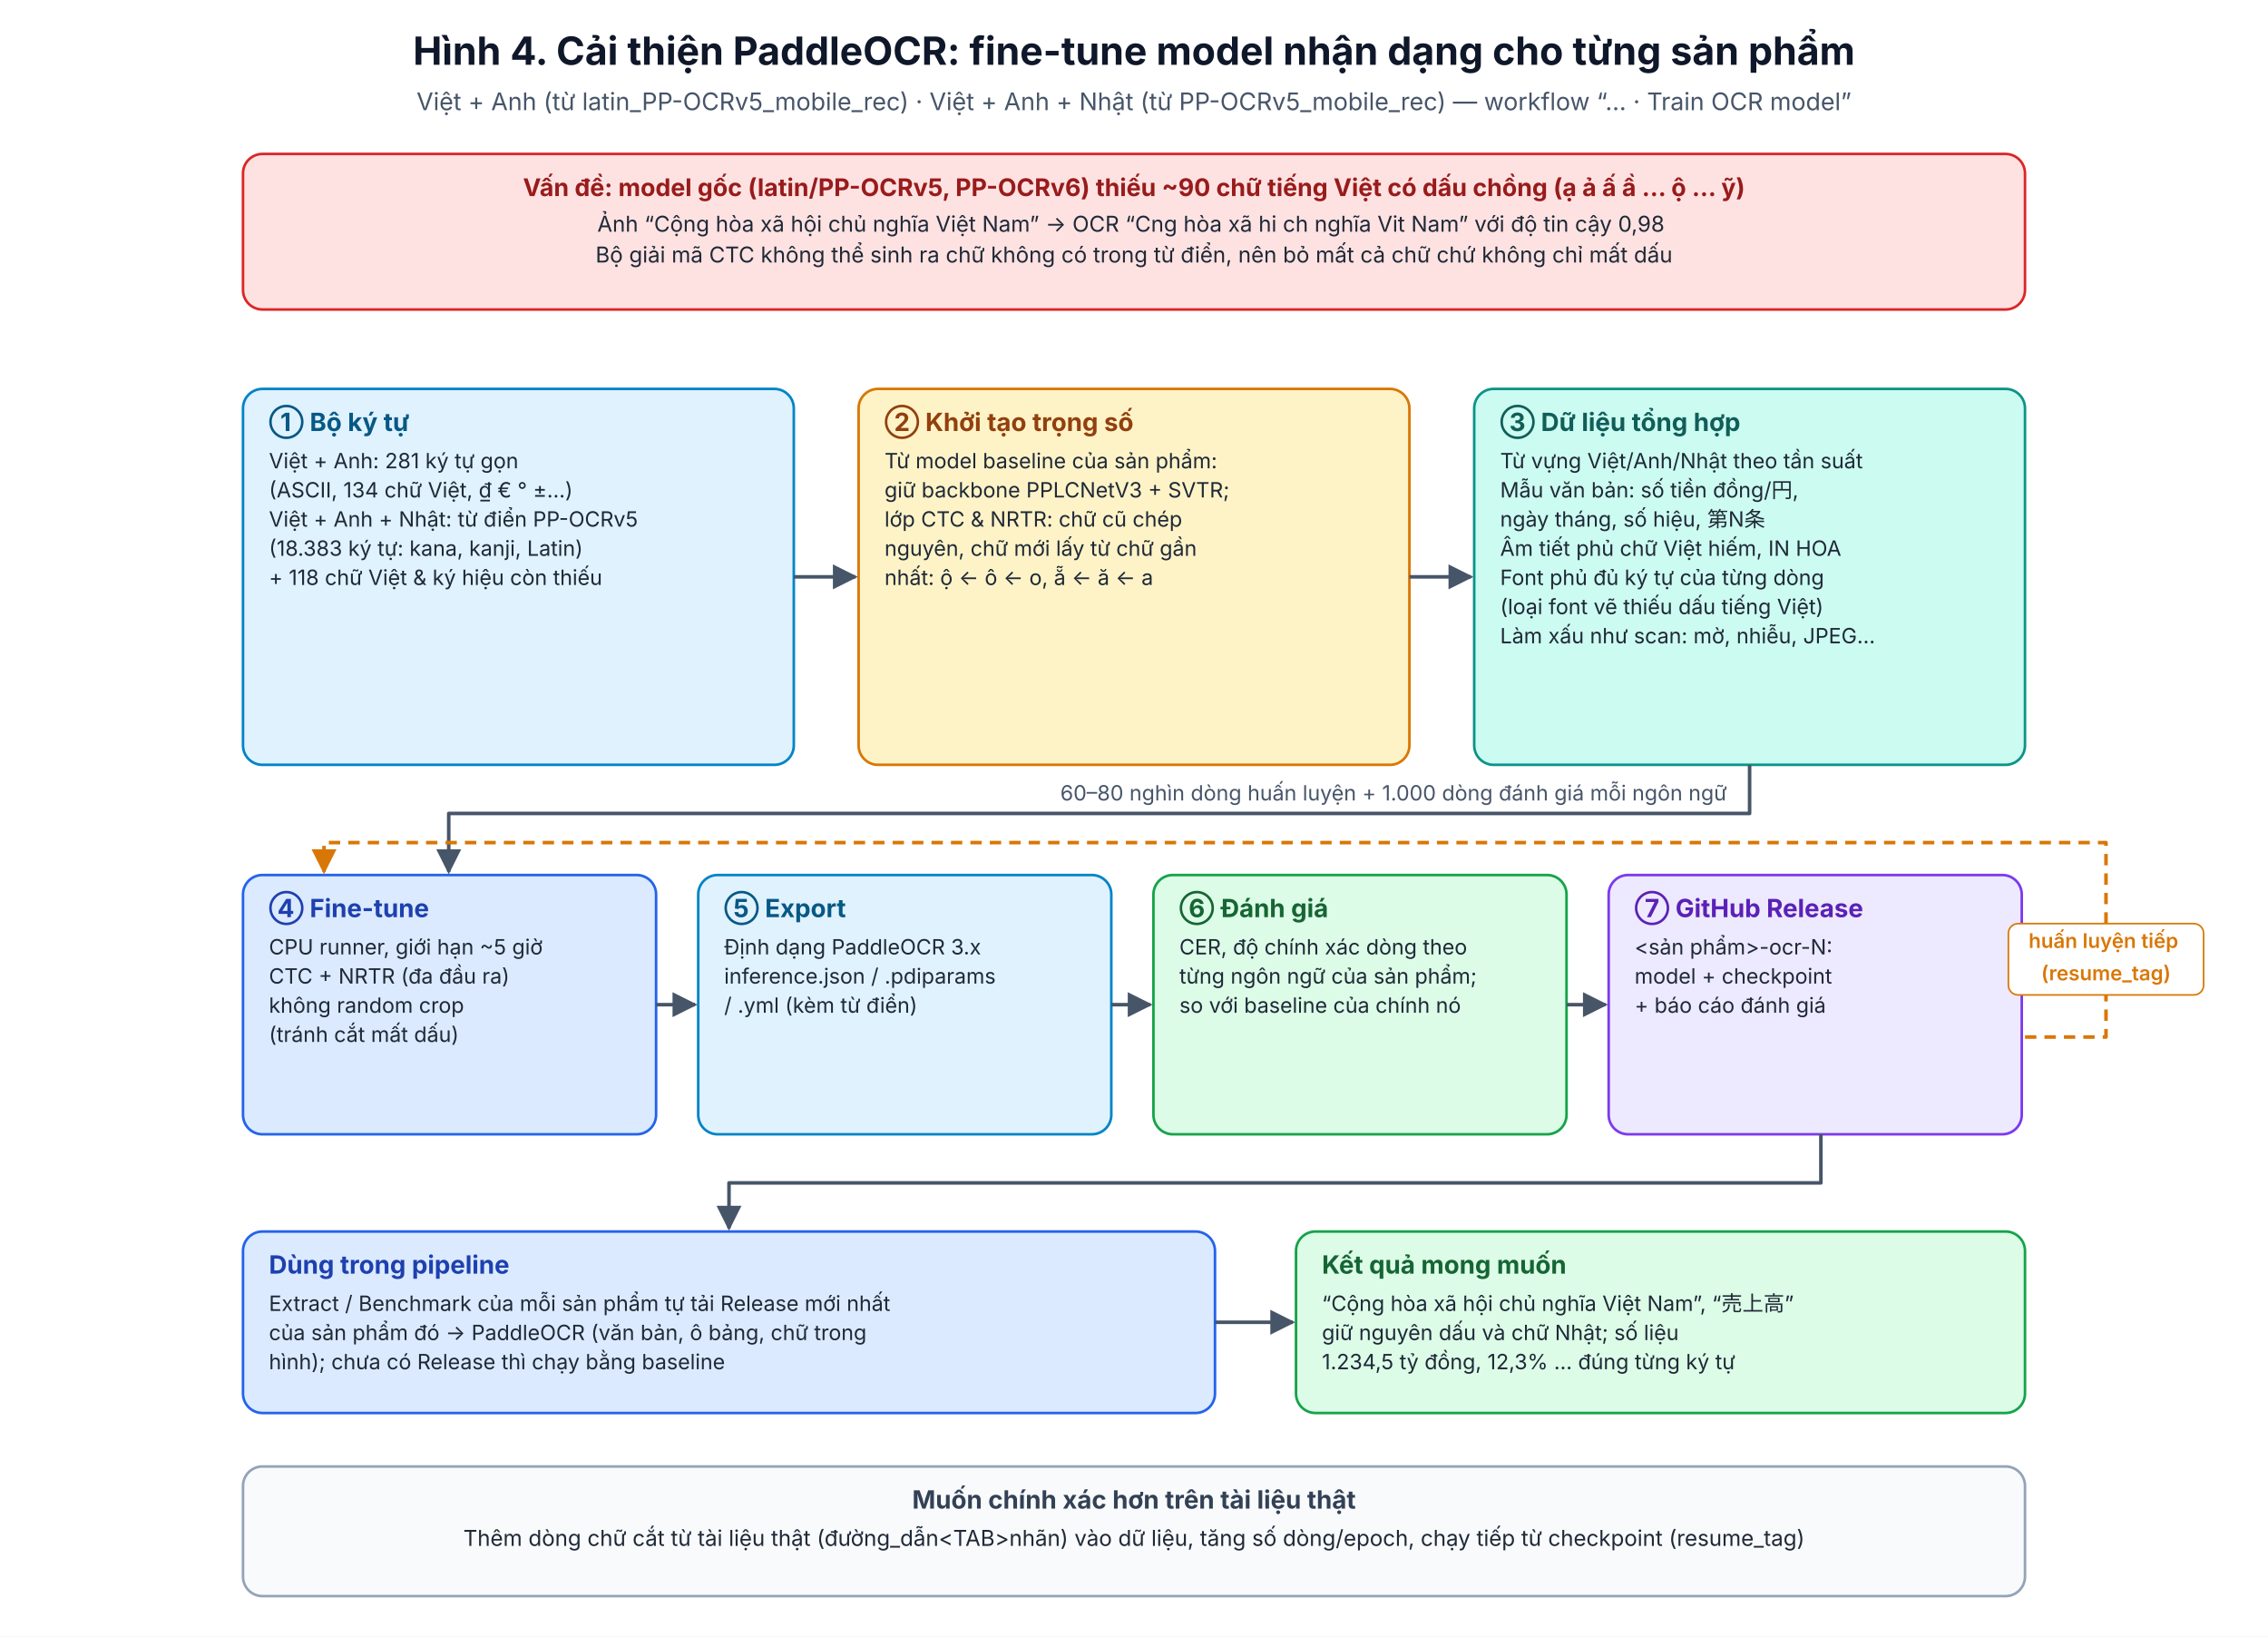
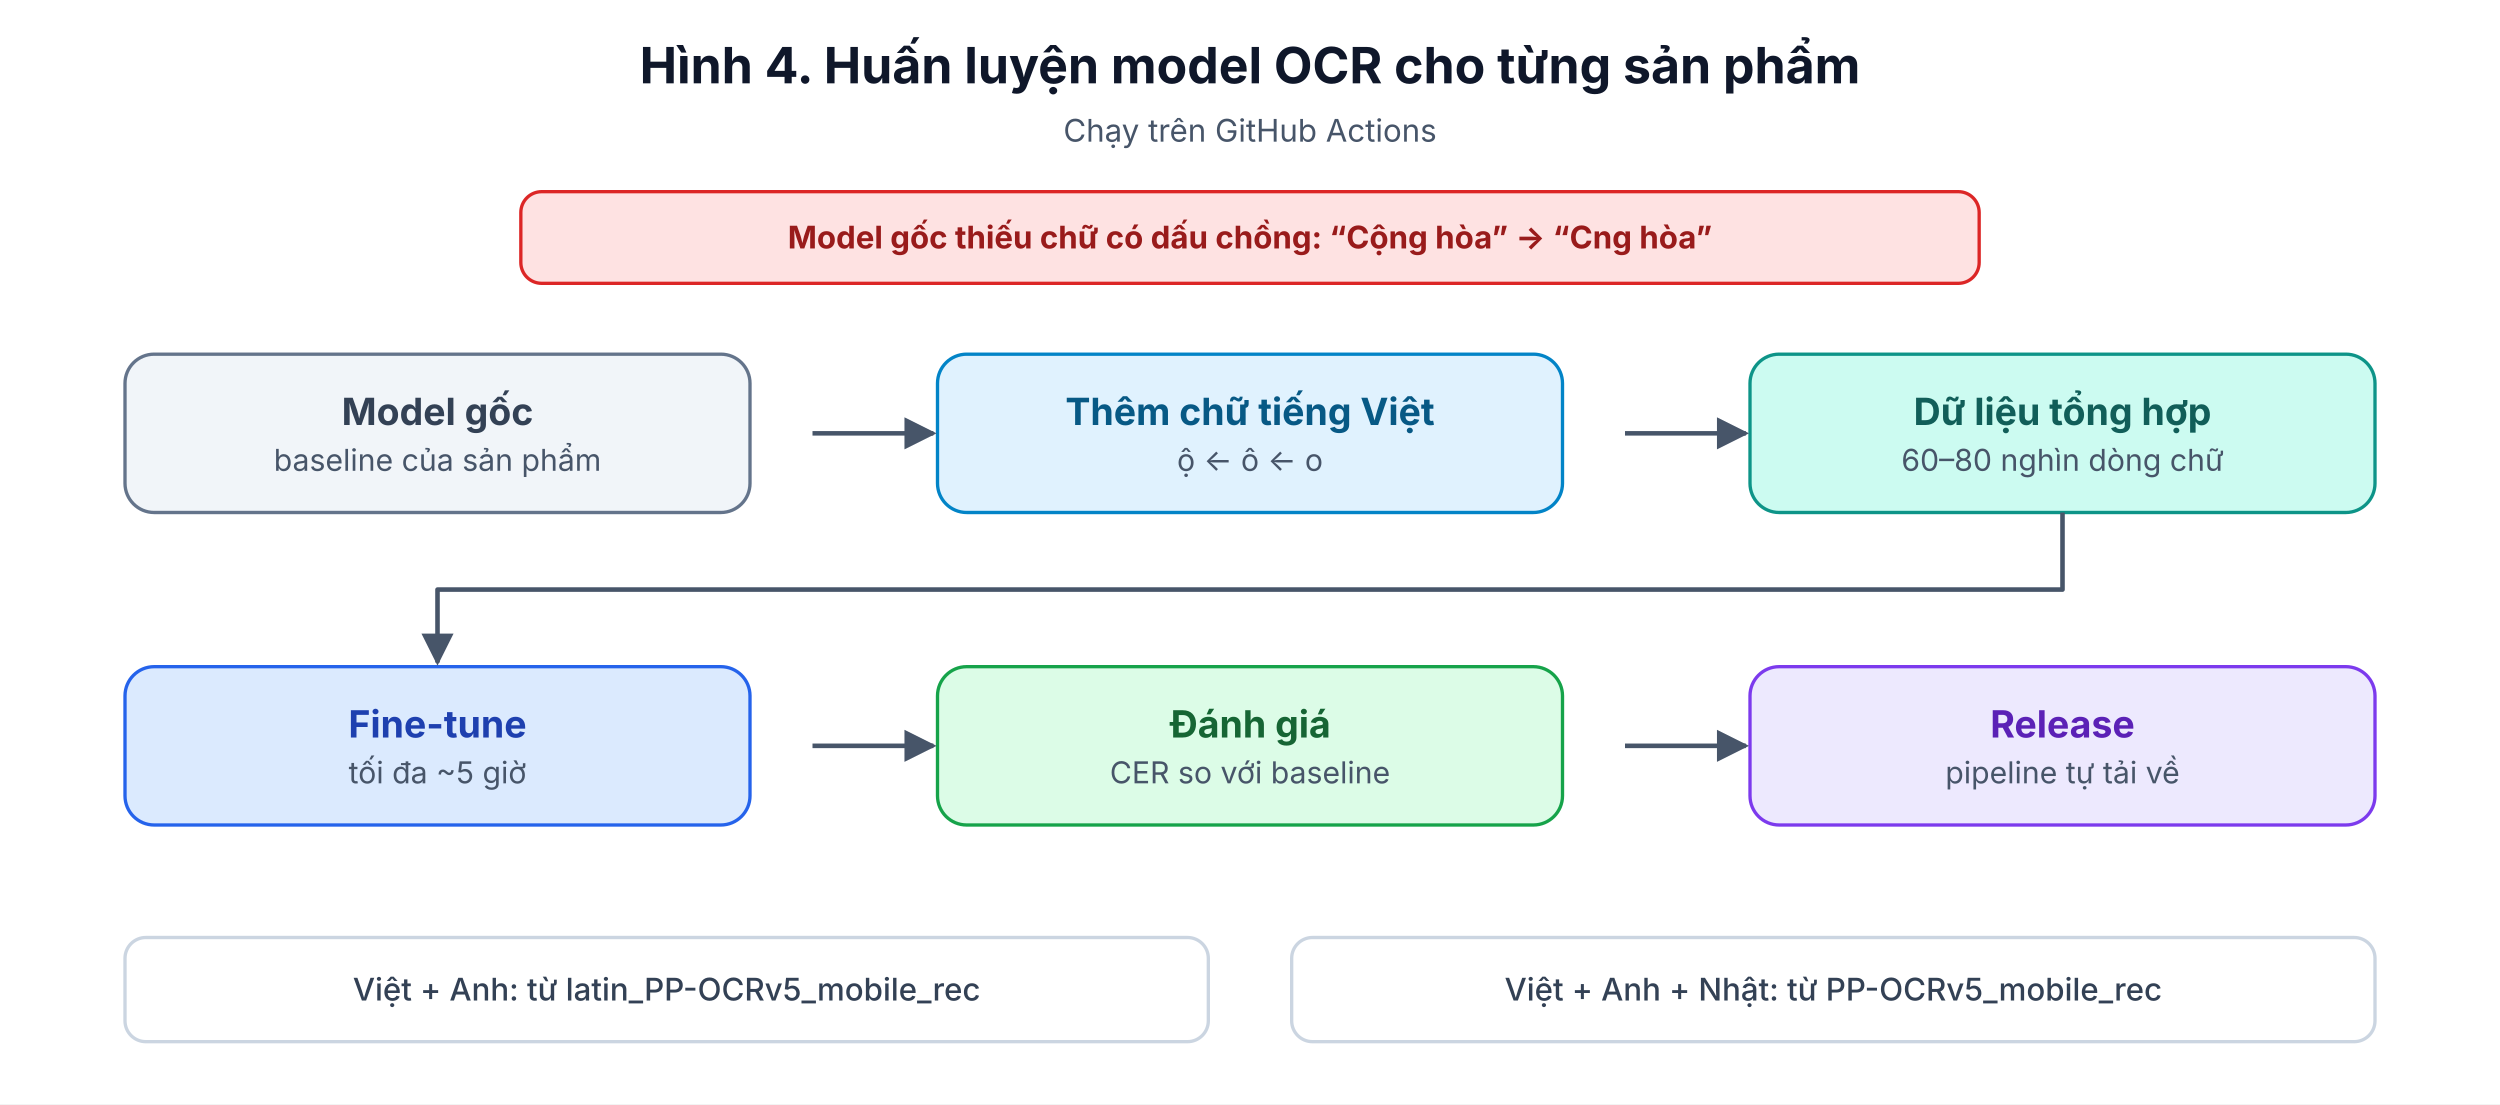
- <svg xmlns="http://www.w3.org/2000/svg" width="1400" height="1010" viewBox="0 0 1400 1010" role="img">
+ <svg xmlns="http://www.w3.org/2000/svg" width="1200" height="530" viewBox="0 0 1200 530" role="img">
  <defs>
    <marker id="m475569" viewBox="0 0 10 10" refX="9" refY="5" markerWidth="7" markerHeight="7" orient="auto-start-reverse">
      <path d="M 0 0 L 10 5 L 0 10 z" fill="#475569" />
    </marker>
-     <marker id="md97706" viewBox="0 0 10 10" refX="9" refY="5" markerWidth="7" markerHeight="7" orient="auto-start-reverse">
-       <path d="M 0 0 L 10 5 L 0 10 z" fill="#d97706" />
-     </marker>
  </defs>
-   <rect x="0" y="0" width="1400" height="1010" fill="#ffffff" />
-   <text x="700.0" y="40" font-family="Inter, 'Segoe UI', Roboto, 'Helvetica Neue', Arial, sans-serif" font-size="24" font-weight="700" fill="#0f172a" text-anchor="middle">
-     <tspan x="700.0" dy="0">Hình 4. Cải thiện PaddleOCR: fine-tune model nhận dạng cho từng sản phẩm</tspan>
+   <rect x="0" y="0" width="1200" height="530" fill="#ffffff" />
+   <text x="600.0" y="40" font-family="Inter, 'Segoe UI', Roboto, 'Helvetica Neue', Arial, sans-serif" font-size="24" font-weight="700" fill="#0f172a" text-anchor="middle">
+     <tspan x="600.0" dy="0">Hình 4. Huấn luyện model OCR cho từng sản phẩm</tspan>
  </text>
-   <text x="700.0" y="68" font-family="Inter, 'Segoe UI', Roboto, 'Helvetica Neue', Arial, sans-serif" font-size="15" font-weight="400" fill="#475569" text-anchor="middle">
-     <tspan x="700.0" dy="0">Việt + Anh (từ latin_PP-OCRv5_mobile_rec) · Việt + Anh + Nhật (từ PP-OCRv5_mobile_rec) — workflow “… · Train OCR model”</tspan>
+   <text x="600.0" y="68" font-family="Inter, 'Segoe UI', Roboto, 'Helvetica Neue', Arial, sans-serif" font-size="15" font-weight="400" fill="#475569" text-anchor="middle">
+     <tspan x="600.0" dy="0">Chạy trên GitHub Actions</tspan>
  </text>
-   <rect x="150" y="95" width="1100" height="96" rx="12" fill="#fee2e2" stroke="#dc2626" stroke-width="1.6" />
-   <text x="700.0" y="121" font-family="Inter, 'Segoe UI', Roboto, 'Helvetica Neue', Arial, sans-serif" font-size="15" font-weight="700" fill="#991b1b" text-anchor="middle">
-     <tspan x="700.0" dy="0">Vấn đề: model gốc (latin/PP-OCRv5, PP-OCRv6) thiếu ~90 chữ tiếng Việt có dấu chồng (ạ ả ấ ầ … ộ … ỹ)</tspan>
+   <rect x="250" y="92" width="700" height="44" rx="10" fill="#fee2e2" stroke="#dc2626" stroke-width="1.6" />
+   <text x="600.0" y="119.25" font-family="Inter, 'Segoe UI', Roboto, 'Helvetica Neue', Arial, sans-serif" font-size="15" font-weight="700" fill="#991b1b" text-anchor="middle">
+     <tspan x="600.0" dy="0">Model gốc thiếu chữ có dấu chồng:  “Cộng hòa” → “Cng hòa”</tspan>
  </text>
-   <text x="700.0" y="143" font-family="Inter, 'Segoe UI', Roboto, 'Helvetica Neue', Arial, sans-serif" font-size="13.5" font-weight="400" fill="#1f2937" text-anchor="middle">
-     <tspan x="700.0" dy="0">Ảnh “Cộng hòa xã hội chủ nghĩa Việt Nam”  →  OCR “Cng hòa xã hi ch nghĩa Vit Nam” với độ tin cậy 0,98</tspan>
-     <tspan x="700.0" dy="19">Bộ giải mã CTC không thể sinh ra chữ không có trong từ điển, nên bỏ mất cả chữ chứ không chỉ mất dấu</tspan>
+   <rect x="60" y="170" width="300" height="76" rx="14" fill="#f1f5f9" stroke="#64748b" stroke-width="1.6" />
+   <text x="210.0" y="204.0" font-family="Inter, 'Segoe UI', Roboto, 'Helvetica Neue', Arial, sans-serif" font-size="18" font-weight="700" fill="#334155" text-anchor="middle">
+     <tspan x="210.0" dy="0">Model gốc</tspan>
  </text>
-   <rect x="150" y="240" width="340" height="232" rx="12" fill="#e0f2fe" stroke="#0284c7" stroke-width="1.6" />
-   <text x="166" y="266" font-family="Inter, 'Segoe UI', Roboto, 'Helvetica Neue', Arial, sans-serif" font-size="15.5" font-weight="700" fill="#075985" text-anchor="start">
-     <tspan x="166" dy="0">① Bộ ký tự</tspan>
+   <text x="210.0" y="226.0" font-family="Inter, 'Segoe UI', Roboto, 'Helvetica Neue', Arial, sans-serif" font-size="14.5" font-weight="400" fill="#475569" text-anchor="middle">
+     <tspan x="210.0" dy="0">baseline của sản phẩm</tspan>
  </text>
-   <text x="166" y="289" font-family="Inter, 'Segoe UI', Roboto, 'Helvetica Neue', Arial, sans-serif" font-size="13" font-weight="400" fill="#1f2937" text-anchor="start">
-     <tspan x="166" dy="0">Việt + Anh: 281 ký tự gọn</tspan>
-     <tspan x="166" dy="18">(ASCII, 134 chữ Việt, ₫ € ° ±…)</tspan>
-     <tspan x="166" dy="18">Việt + Anh + Nhật: từ điển PP-OCRv5</tspan>
-     <tspan x="166" dy="18">(18.383 ký tự: kana, kanji, Latin)</tspan>
-     <tspan x="166" dy="18">+ 118 chữ Việt &amp; ký hiệu còn thiếu</tspan>
+   <rect x="450" y="170" width="300" height="76" rx="14" fill="#e0f2fe" stroke="#0284c7" stroke-width="1.6" />
+   <text x="600.0" y="204.0" font-family="Inter, 'Segoe UI', Roboto, 'Helvetica Neue', Arial, sans-serif" font-size="18" font-weight="700" fill="#075985" text-anchor="middle">
+     <tspan x="600.0" dy="0">Thêm chữ tiếng Việt</tspan>
  </text>
-   <rect x="530" y="240" width="340" height="232" rx="12" fill="#fef3c7" stroke="#d97706" stroke-width="1.6" />
-   <text x="546" y="266" font-family="Inter, 'Segoe UI', Roboto, 'Helvetica Neue', Arial, sans-serif" font-size="15.5" font-weight="700" fill="#92400e" text-anchor="start">
-     <tspan x="546" dy="0">② Khởi tạo trọng số</tspan>
+   <text x="600.0" y="226.0" font-family="Inter, 'Segoe UI', Roboto, 'Helvetica Neue', Arial, sans-serif" font-size="14.5" font-weight="400" fill="#475569" text-anchor="middle">
+     <tspan x="600.0" dy="0">ộ ← ô ← o</tspan>
  </text>
-   <text x="546" y="289" font-family="Inter, 'Segoe UI', Roboto, 'Helvetica Neue', Arial, sans-serif" font-size="13" font-weight="400" fill="#1f2937" text-anchor="start">
-     <tspan x="546" dy="0">Từ model baseline của sản phẩm:</tspan>
-     <tspan x="546" dy="18">giữ backbone PPLCNetV3 + SVTR;</tspan>
-     <tspan x="546" dy="18">lớp CTC &amp; NRTR: chữ cũ chép</tspan>
-     <tspan x="546" dy="18">nguyên, chữ mới lấy từ chữ gần</tspan>
-     <tspan x="546" dy="18">nhất: ộ ← ô ← o,  ẵ ← ă ← a</tspan>
+   <path d="M 390 208 L 448 208" fill="none" stroke="#475569" stroke-width="2.2" stroke-linejoin="round" marker-end="url(#m475569)" />
+   <rect x="840" y="170" width="300" height="76" rx="14" fill="#ccfbf1" stroke="#0d9488" stroke-width="1.6" />
+   <text x="990.0" y="204.0" font-family="Inter, 'Segoe UI', Roboto, 'Helvetica Neue', Arial, sans-serif" font-size="18" font-weight="700" fill="#115e59" text-anchor="middle">
+     <tspan x="990.0" dy="0">Dữ liệu tổng hợp</tspan>
  </text>
-   <rect x="910" y="240" width="340" height="232" rx="12" fill="#ccfbf1" stroke="#0d9488" stroke-width="1.6" />
-   <text x="926" y="266" font-family="Inter, 'Segoe UI', Roboto, 'Helvetica Neue', Arial, sans-serif" font-size="15.5" font-weight="700" fill="#115e59" text-anchor="start">
-     <tspan x="926" dy="0">③ Dữ liệu tổng hợp</tspan>
+   <text x="990.0" y="226.0" font-family="Inter, 'Segoe UI', Roboto, 'Helvetica Neue', Arial, sans-serif" font-size="14.5" font-weight="400" fill="#475569" text-anchor="middle">
+     <tspan x="990.0" dy="0">60–80 nghìn dòng chữ</tspan>
  </text>
-   <text x="926" y="289" font-family="Inter, 'Segoe UI', Roboto, 'Helvetica Neue', Arial, sans-serif" font-size="13" font-weight="400" fill="#1f2937" text-anchor="start">
-     <tspan x="926" dy="0">Từ vựng Việt/Anh/Nhật theo tần suất</tspan>
-     <tspan x="926" dy="18">Mẫu văn bản: số tiền đồng/円,</tspan>
-     <tspan x="926" dy="18">ngày tháng, số hiệu, 第N条</tspan>
-     <tspan x="926" dy="18">Âm tiết phủ chữ Việt hiếm, IN HOA</tspan>
-     <tspan x="926" dy="18">Font phủ đủ ký tự của từng dòng</tspan>
-     <tspan x="926" dy="18">(loại font vẽ thiếu dấu tiếng Việt)</tspan>
-     <tspan x="926" dy="18">Làm xấu như scan: mờ, nhiễu, JPEG…</tspan>
+   <path d="M 780 208 L 838 208" fill="none" stroke="#475569" stroke-width="2.2" stroke-linejoin="round" marker-end="url(#m475569)" />
+   <rect x="60" y="320" width="300" height="76" rx="14" fill="#dbeafe" stroke="#2563eb" stroke-width="1.6" />
+   <text x="210.0" y="354.0" font-family="Inter, 'Segoe UI', Roboto, 'Helvetica Neue', Arial, sans-serif" font-size="18" font-weight="700" fill="#1e40af" text-anchor="middle">
+     <tspan x="210.0" dy="0">Fine-tune</tspan>
  </text>
-   <path d="M 490 356 L 528 356" fill="none" stroke="#475569" stroke-width="2.2" stroke-linejoin="round" marker-end="url(#m475569)" />
-   <path d="M 870 356 L 908 356" fill="none" stroke="#475569" stroke-width="2.2" stroke-linejoin="round" marker-end="url(#m475569)" />
-   <text x="1066" y="494" font-family="Inter, 'Segoe UI', Roboto, 'Helvetica Neue', Arial, sans-serif" font-size="13" font-weight="400" fill="#475569" text-anchor="end">
-     <tspan x="1066" dy="0">60–80 nghìn dòng huấn luyện + 1.000 dòng đánh giá mỗi ngôn ngữ</tspan>
+   <text x="210.0" y="376.0" font-family="Inter, 'Segoe UI', Roboto, 'Helvetica Neue', Arial, sans-serif" font-size="14.5" font-weight="400" fill="#475569" text-anchor="middle">
+     <tspan x="210.0" dy="0">tối đa ~5 giờ</tspan>
  </text>
-   <rect x="150" y="540" width="255" height="160" rx="12" fill="#dbeafe" stroke="#2563eb" stroke-width="1.6" />
-   <text x="166" y="566" font-family="Inter, 'Segoe UI', Roboto, 'Helvetica Neue', Arial, sans-serif" font-size="15.5" font-weight="700" fill="#1e40af" text-anchor="start">
-     <tspan x="166" dy="0">④ Fine-tune</tspan>
+   <rect x="450" y="320" width="300" height="76" rx="14" fill="#dcfce7" stroke="#16a34a" stroke-width="1.6" />
+   <text x="600.0" y="354.0" font-family="Inter, 'Segoe UI', Roboto, 'Helvetica Neue', Arial, sans-serif" font-size="18" font-weight="700" fill="#166534" text-anchor="middle">
+     <tspan x="600.0" dy="0">Đánh giá</tspan>
  </text>
-   <text x="166" y="589" font-family="Inter, 'Segoe UI', Roboto, 'Helvetica Neue', Arial, sans-serif" font-size="13" font-weight="400" fill="#1f2937" text-anchor="start">
-     <tspan x="166" dy="0">CPU runner, giới hạn ~5 giờ</tspan>
-     <tspan x="166" dy="18">CTC + NRTR (đa đầu ra)</tspan>
-     <tspan x="166" dy="18">không random crop</tspan>
-     <tspan x="166" dy="18">(tránh cắt mất dấu)</tspan>
+   <text x="600.0" y="376.0" font-family="Inter, 'Segoe UI', Roboto, 'Helvetica Neue', Arial, sans-serif" font-size="14.5" font-weight="400" fill="#475569" text-anchor="middle">
+     <tspan x="600.0" dy="0">CER so với baseline</tspan>
  </text>
-   <rect x="431" y="540" width="255" height="160" rx="12" fill="#e0f2fe" stroke="#0284c7" stroke-width="1.6" />
-   <text x="447" y="566" font-family="Inter, 'Segoe UI', Roboto, 'Helvetica Neue', Arial, sans-serif" font-size="15.5" font-weight="700" fill="#075985" text-anchor="start">
-     <tspan x="447" dy="0">⑤ Export</tspan>
+   <path d="M 390 358 L 448 358" fill="none" stroke="#475569" stroke-width="2.2" stroke-linejoin="round" marker-end="url(#m475569)" />
+   <rect x="840" y="320" width="300" height="76" rx="14" fill="#ede9fe" stroke="#7c3aed" stroke-width="1.6" />
+   <text x="990.0" y="354.0" font-family="Inter, 'Segoe UI', Roboto, 'Helvetica Neue', Arial, sans-serif" font-size="18" font-weight="700" fill="#5b21b6" text-anchor="middle">
+     <tspan x="990.0" dy="0">Release</tspan>
  </text>
-   <text x="447" y="589" font-family="Inter, 'Segoe UI', Roboto, 'Helvetica Neue', Arial, sans-serif" font-size="13" font-weight="400" fill="#1f2937" text-anchor="start">
-     <tspan x="447" dy="0">Định dạng PaddleOCR 3.x</tspan>
-     <tspan x="447" dy="18">inference.json / .pdiparams</tspan>
-     <tspan x="447" dy="18">/ .yml (kèm từ điển)</tspan>
+   <text x="990.0" y="376.0" font-family="Inter, 'Segoe UI', Roboto, 'Helvetica Neue', Arial, sans-serif" font-size="14.5" font-weight="400" fill="#475569" text-anchor="middle">
+     <tspan x="990.0" dy="0">pipeline tự tải về</tspan>
  </text>
-   <rect x="712" y="540" width="255" height="160" rx="12" fill="#dcfce7" stroke="#16a34a" stroke-width="1.6" />
-   <text x="728" y="566" font-family="Inter, 'Segoe UI', Roboto, 'Helvetica Neue', Arial, sans-serif" font-size="15.5" font-weight="700" fill="#166534" text-anchor="start">
-     <tspan x="728" dy="0">⑥ Đánh giá</tspan>
+   <path d="M 780 358 L 838 358" fill="none" stroke="#475569" stroke-width="2.2" stroke-linejoin="round" marker-end="url(#m475569)" />
+   <path d="M 990 246 L 990 283 L 210 283 L 210 318" fill="none" stroke="#475569" stroke-width="2.2" stroke-linejoin="round" marker-end="url(#m475569)" />
+   <rect x="60" y="450" width="520" height="50" rx="10" fill="#ffffff" stroke="#cbd5e1" stroke-width="1.6" />
+   <text x="320.0" y="480.25" font-family="Inter, 'Segoe UI', Roboto, 'Helvetica Neue', Arial, sans-serif" font-size="15" font-weight="500" fill="#334155" text-anchor="middle">
+     <tspan x="320.0" dy="0">Việt + Anh: từ latin_PP-OCRv5_mobile_rec</tspan>
  </text>
-   <text x="728" y="589" font-family="Inter, 'Segoe UI', Roboto, 'Helvetica Neue', Arial, sans-serif" font-size="13" font-weight="400" fill="#1f2937" text-anchor="start">
-     <tspan x="728" dy="0">CER, độ chính xác dòng theo</tspan>
-     <tspan x="728" dy="18">từng ngôn ngữ của sản phẩm;</tspan>
-     <tspan x="728" dy="18">so với baseline của chính nó</tspan>
-   </text>
-   <rect x="993" y="540" width="255" height="160" rx="12" fill="#ede9fe" stroke="#7c3aed" stroke-width="1.6" />
-   <text x="1009" y="566" font-family="Inter, 'Segoe UI', Roboto, 'Helvetica Neue', Arial, sans-serif" font-size="15.5" font-weight="700" fill="#5b21b6" text-anchor="start">
-     <tspan x="1009" dy="0">⑦ GitHub Release</tspan>
-   </text>
-   <text x="1009" y="589" font-family="Inter, 'Segoe UI', Roboto, 'Helvetica Neue', Arial, sans-serif" font-size="13" font-weight="400" fill="#1f2937" text-anchor="start">
-     <tspan x="1009" dy="0">&lt;sản phẩm&gt;-ocr-N:</tspan>
-     <tspan x="1009" dy="18">model + checkpoint</tspan>
-     <tspan x="1009" dy="18">+ báo cáo đánh giá</tspan>
-   </text>
-   <path d="M 405 620 L 429 620" fill="none" stroke="#475569" stroke-width="2.2" stroke-linejoin="round" marker-end="url(#m475569)" />
-   <path d="M 686 620 L 710 620" fill="none" stroke="#475569" stroke-width="2.2" stroke-linejoin="round" marker-end="url(#m475569)" />
-   <path d="M 967 620 L 991 620" fill="none" stroke="#475569" stroke-width="2.2" stroke-linejoin="round" marker-end="url(#m475569)" />
-   <path d="M 1080 472 L 1080 502 L 277 502 L 277 538" fill="none" stroke="#475569" stroke-width="2.2" stroke-linejoin="round" marker-end="url(#m475569)" />
-   <rect x="150" y="760" width="600" height="112" rx="12" fill="#dbeafe" stroke="#2563eb" stroke-width="1.6" />
-   <text x="166" y="786" font-family="Inter, 'Segoe UI', Roboto, 'Helvetica Neue', Arial, sans-serif" font-size="15.5" font-weight="700" fill="#1e40af" text-anchor="start">
-     <tspan x="166" dy="0">Dùng trong pipeline</tspan>
-   </text>
-   <text x="166" y="809" font-family="Inter, 'Segoe UI', Roboto, 'Helvetica Neue', Arial, sans-serif" font-size="13" font-weight="400" fill="#1f2937" text-anchor="start">
-     <tspan x="166" dy="0">Extract / Benchmark của mỗi sản phẩm tự tải Release mới nhất</tspan>
-     <tspan x="166" dy="18">của sản phẩm đó → PaddleOCR (văn bản, ô bảng, chữ trong</tspan>
-     <tspan x="166" dy="18">hình); chưa có Release thì chạy bằng baseline</tspan>
-   </text>
-   <rect x="800" y="760" width="450" height="112" rx="12" fill="#dcfce7" stroke="#16a34a" stroke-width="1.6" />
-   <text x="816" y="786" font-family="Inter, 'Segoe UI', Roboto, 'Helvetica Neue', Arial, sans-serif" font-size="15.5" font-weight="700" fill="#166534" text-anchor="start">
-     <tspan x="816" dy="0">Kết quả mong muốn</tspan>
-   </text>
-   <text x="816" y="809" font-family="Inter, 'Segoe UI', Roboto, 'Helvetica Neue', Arial, sans-serif" font-size="13" font-weight="400" fill="#1f2937" text-anchor="start">
-     <tspan x="816" dy="0">“Cộng hòa xã hội chủ nghĩa Việt Nam”, “売上高”</tspan>
-     <tspan x="816" dy="18">giữ nguyên dấu và chữ Nhật; số liệu</tspan>
-     <tspan x="816" dy="18">1.234,5 tỷ đồng, 12,3% … đúng từng ký tự</tspan>
-   </text>
-   <path d="M 1124 700 L 1124 730 L 450 730 L 450 758" fill="none" stroke="#475569" stroke-width="2.2" stroke-linejoin="round" marker-end="url(#m475569)" />
-   <path d="M 750 816 L 798 816" fill="none" stroke="#475569" stroke-width="2.2" stroke-linejoin="round" marker-end="url(#m475569)" />
-   <path d="M 1250 640 L 1300 640 L 1300 520 L 200 520 L 200 538" fill="none" stroke="#d97706" stroke-width="2.2" stroke-linejoin="round" stroke-dasharray="7 5" marker-end="url(#md97706)" />
-   <rect x="1239.75" y="570" width="120.5" height="44" rx="6" fill="#ffffff" stroke="#d97706" stroke-width="1" />
-   <text x="1300" y="585" font-family="Inter, 'Segoe UI', Roboto, 'Helvetica Neue', Arial, sans-serif" font-size="12.5" font-weight="600" fill="#d97706" text-anchor="middle">
-     <tspan x="1300" dy="0">huấn luyện tiếp</tspan>
-     <tspan x="1300" dy="20">(resume_tag)</tspan>
-   </text>
-   <rect x="150" y="905" width="1100" height="80" rx="12" fill="#f8fafc" stroke="#94a3b8" stroke-width="1.6" />
-   <text x="700.0" y="931" font-family="Inter, 'Segoe UI', Roboto, 'Helvetica Neue', Arial, sans-serif" font-size="15.5" font-weight="700" fill="#334155" text-anchor="middle">
-     <tspan x="700.0" dy="0">Muốn chính xác hơn trên tài liệu thật</tspan>
-   </text>
-   <text x="700.0" y="954" font-family="Inter, 'Segoe UI', Roboto, 'Helvetica Neue', Arial, sans-serif" font-size="13.5" font-weight="400" fill="#1f2937" text-anchor="middle">
-     <tspan x="700.0" dy="0">Thêm dòng chữ cắt từ tài liệu thật (đường_dẫn&lt;TAB&gt;nhãn) vào dữ liệu, tăng số dòng/epoch, chạy tiếp từ checkpoint (resume_tag)</tspan>
+   <rect x="620" y="450" width="520" height="50" rx="10" fill="#ffffff" stroke="#cbd5e1" stroke-width="1.6" />
+   <text x="880.0" y="480.25" font-family="Inter, 'Segoe UI', Roboto, 'Helvetica Neue', Arial, sans-serif" font-size="15" font-weight="500" fill="#334155" text-anchor="middle">
+     <tspan x="880.0" dy="0">Việt + Anh + Nhật: từ PP-OCRv5_mobile_rec</tspan>
  </text>
</svg>
